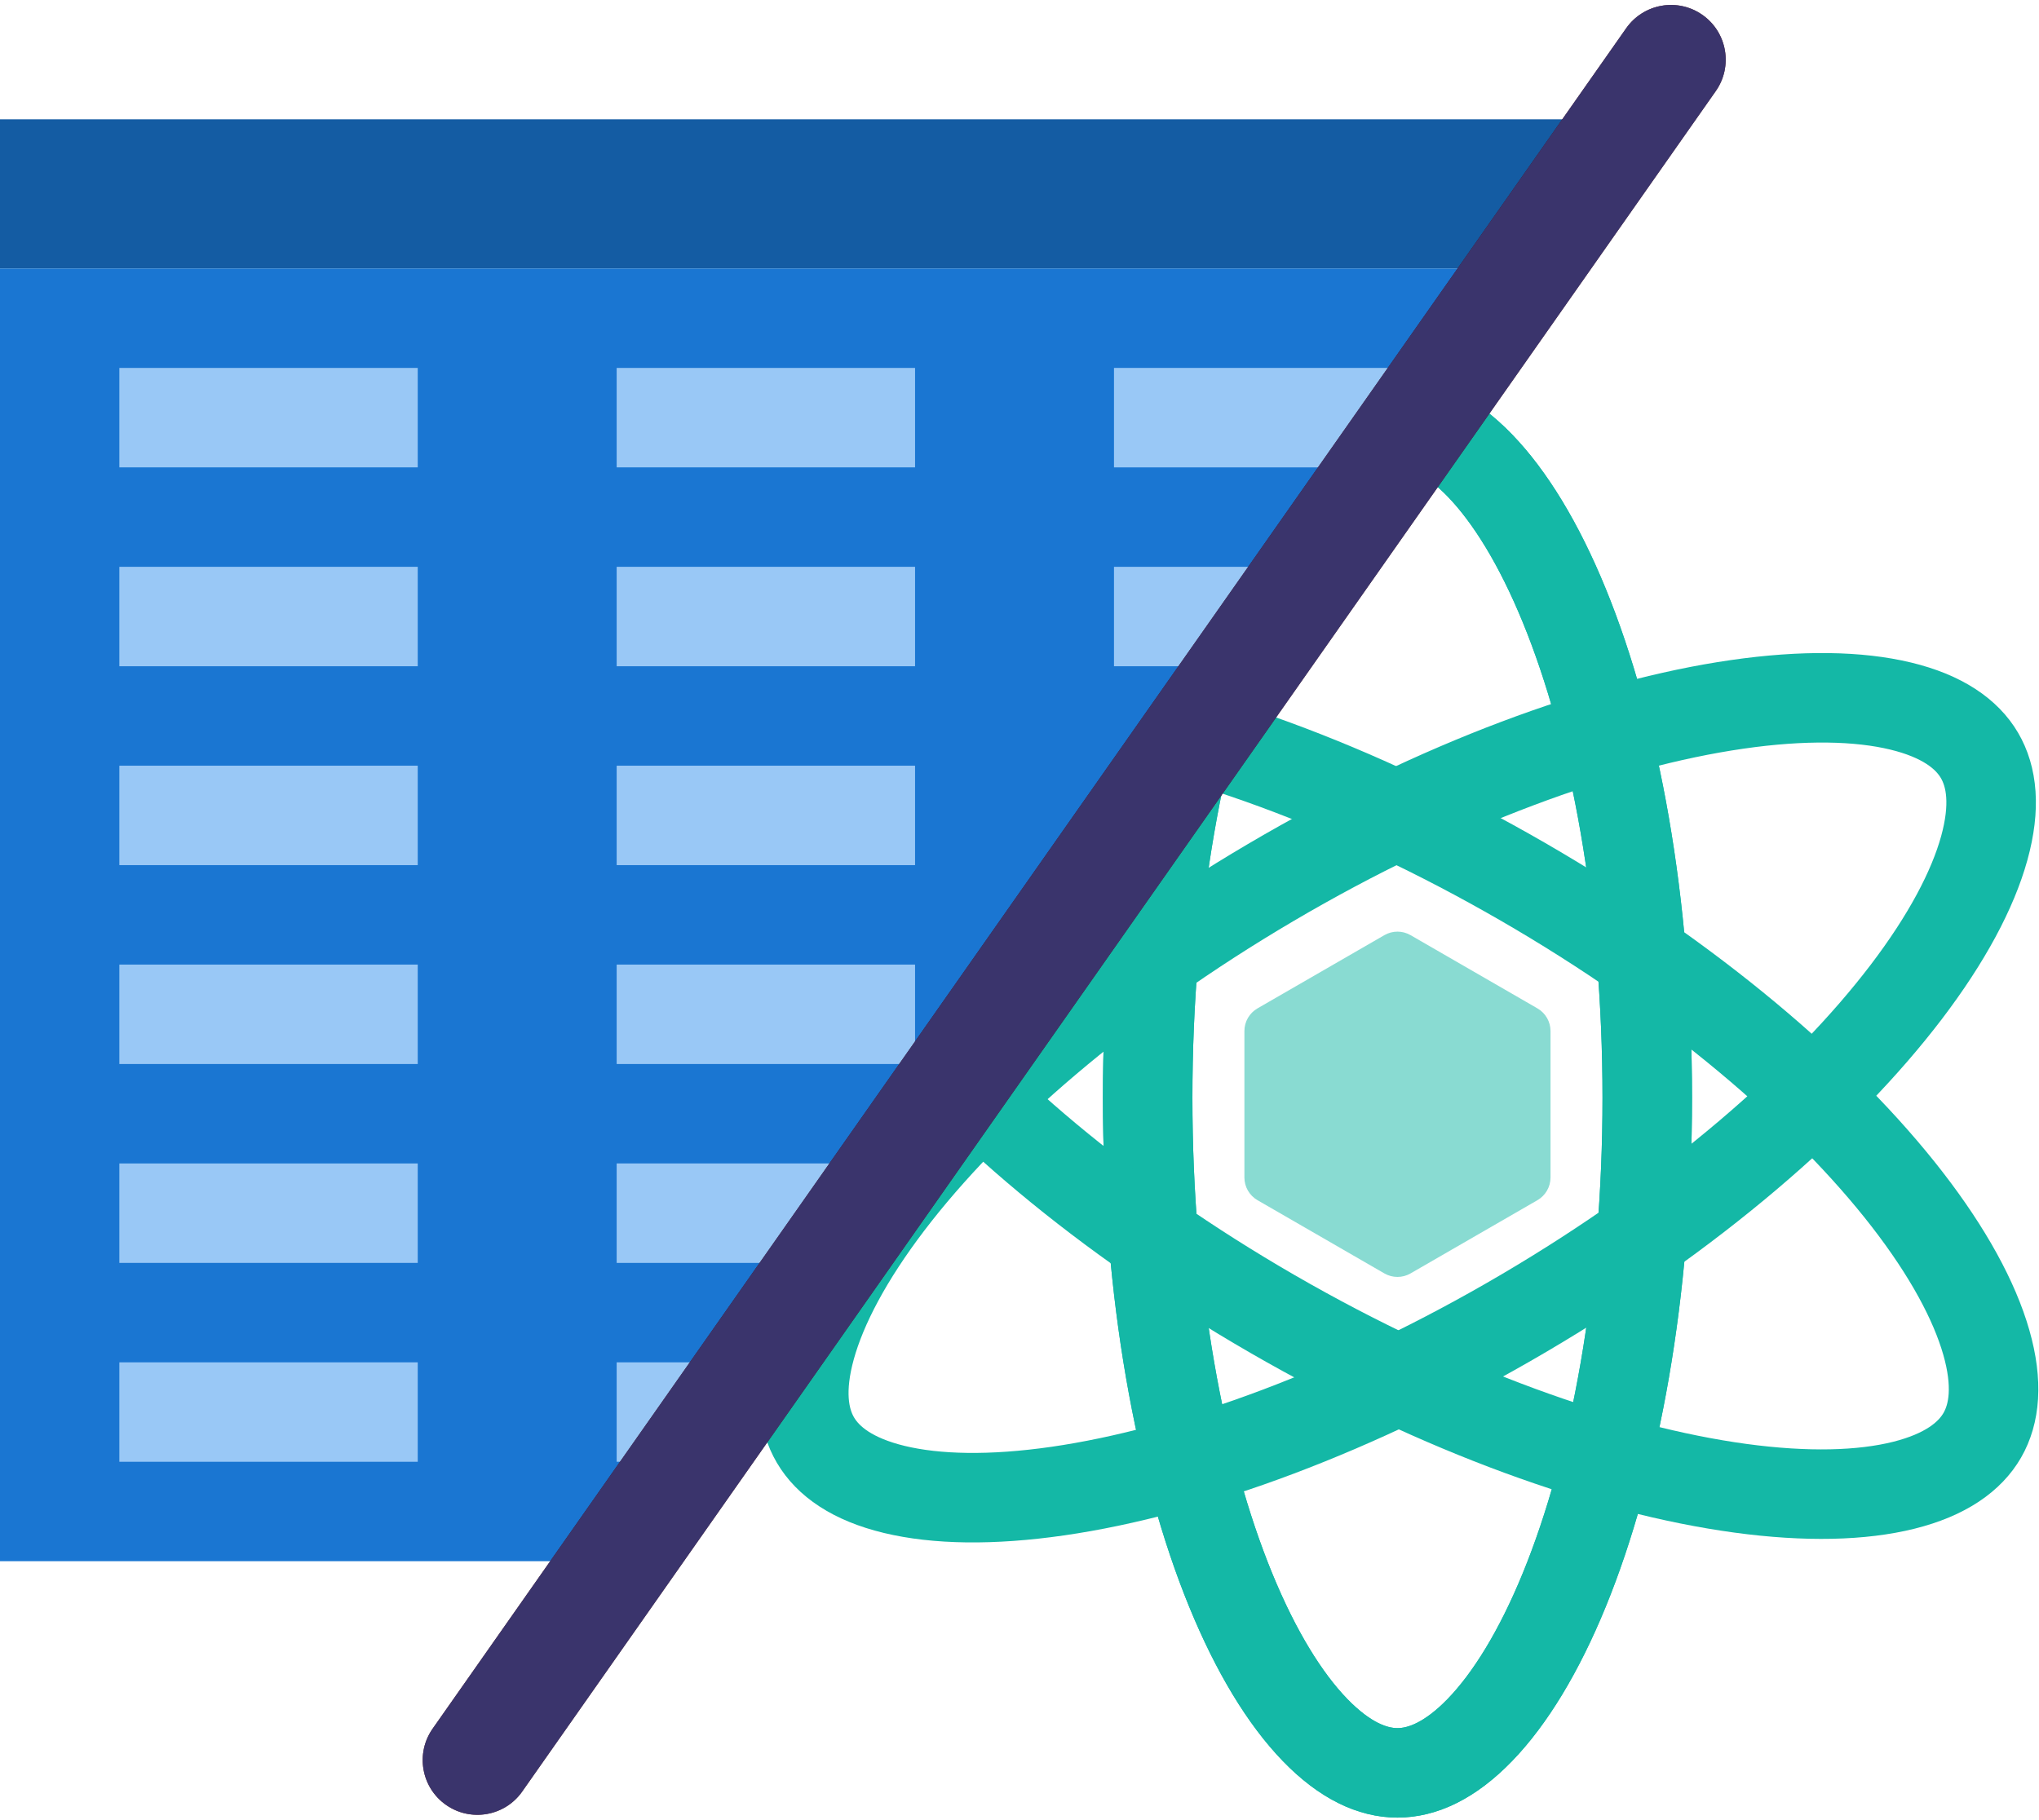
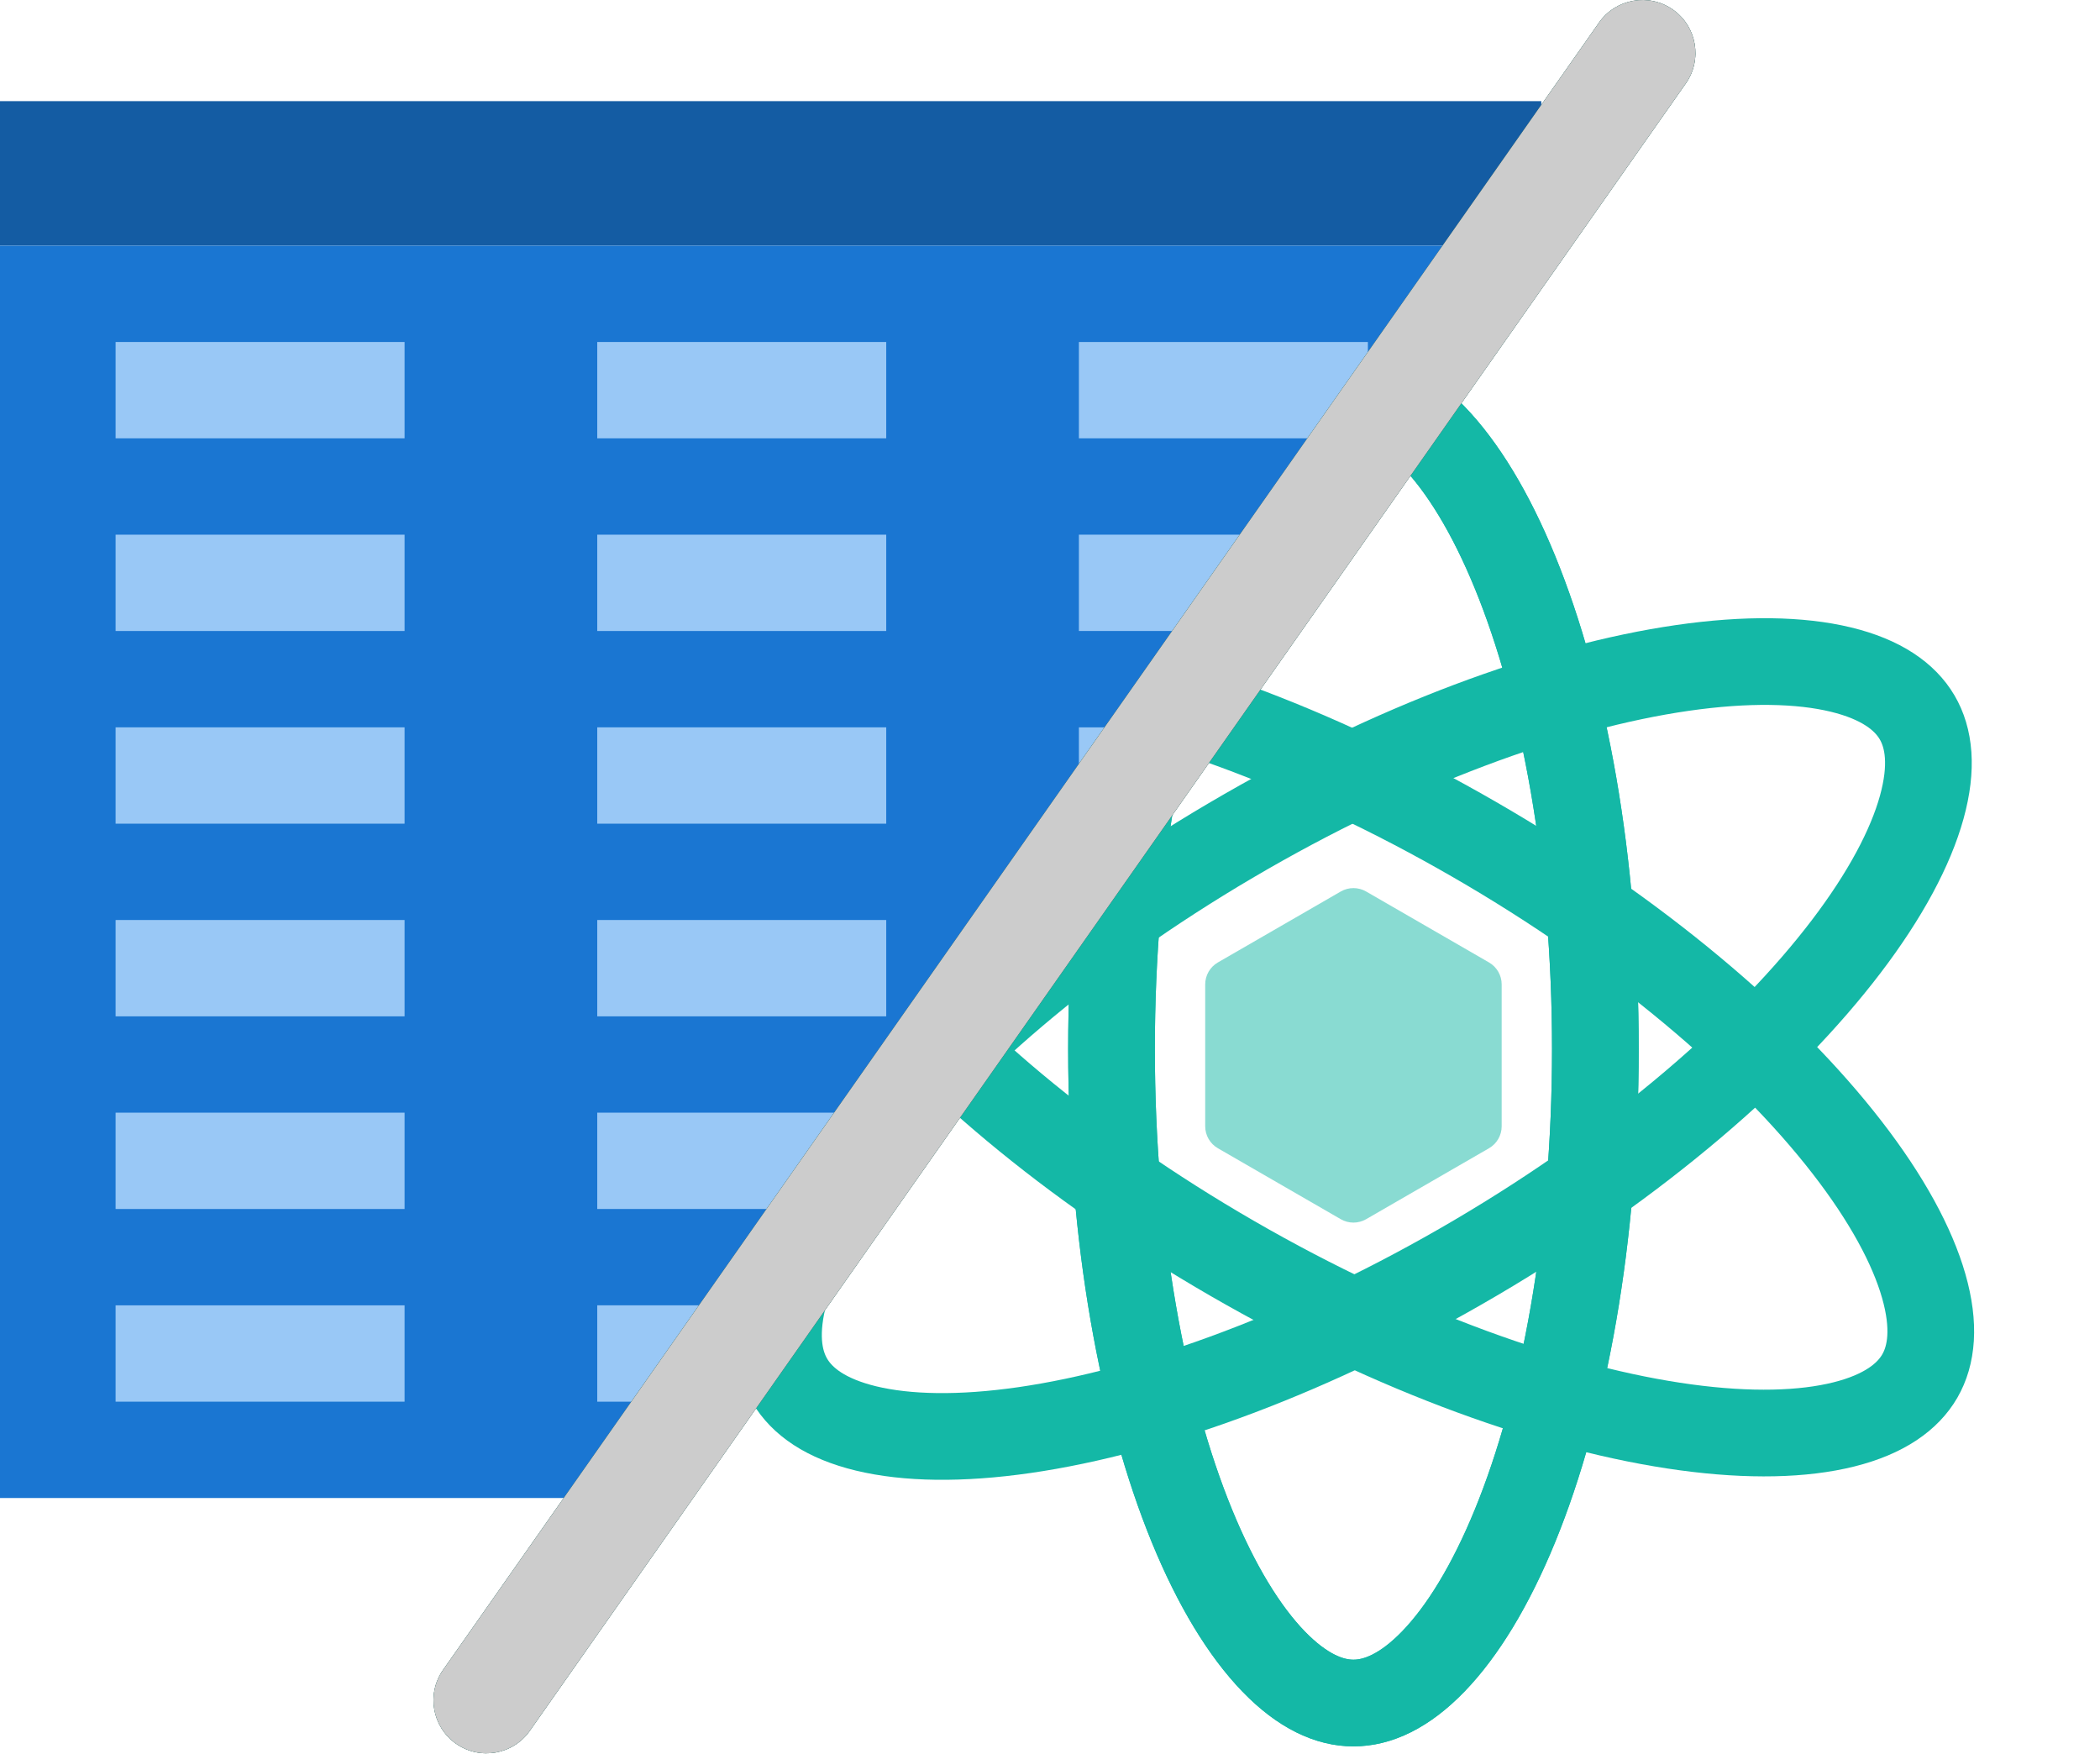
- <svg xmlns="http://www.w3.org/2000/svg" width="205" height="183" viewBox="0 0 205 183" fill="none">
-   <path d="M165.615 110.391C165.615 129.945 162.364 147.438 157.276 159.876C154.727 166.106 151.806 170.85 148.793 173.965C145.792 177.067 142.991 178.283 140.5 178.283C138.009 178.283 135.208 177.067 132.207 173.965C129.194 170.85 126.273 166.106 123.724 159.876C118.636 147.438 115.385 129.945 115.385 110.391C115.385 90.838 118.636 73.344 123.724 60.907C126.273 54.677 129.194 49.933 132.207 46.817C135.208 43.715 138.009 42.5 140.5 42.5C142.991 42.5 145.792 43.715 148.793 46.817C151.806 49.933 154.727 54.677 157.276 60.907C162.364 73.344 165.615 90.838 165.615 110.391Z" stroke="#14B8A6" stroke-width="9" />
-   <path d="M165.615 110.391C165.615 129.945 162.364 147.438 157.276 159.876C154.727 166.106 151.806 170.85 148.793 173.965C145.792 177.067 142.991 178.283 140.5 178.283C138.009 178.283 135.208 177.067 132.207 173.965C129.194 170.85 126.273 166.106 123.724 159.876C118.636 147.438 115.385 129.945 115.385 110.391C115.385 90.838 118.636 73.344 123.724 60.907C126.273 54.677 129.194 49.933 132.207 46.817C135.208 43.715 138.009 42.5 140.5 42.5C142.991 42.5 145.792 43.715 148.793 46.817C151.806 49.933 154.727 54.677 157.276 60.907C162.364 73.344 165.615 90.838 165.615 110.391Z" stroke="#14B8A6" stroke-width="9" />
-   <path d="M153.238 132.036C136.386 141.953 119.661 148.024 106.361 149.947C99.699 150.91 94.129 150.799 89.915 149.782C85.72 148.769 83.252 146.971 81.989 144.825C80.725 142.678 80.352 139.647 81.504 135.488C82.66 131.311 85.267 126.387 89.344 121.031C97.483 110.338 110.91 98.664 127.762 88.747C144.614 78.829 161.339 72.759 174.639 70.836C181.301 69.872 186.871 69.984 191.085 71.001C195.28 72.013 197.748 73.811 199.011 75.958C200.275 78.105 200.648 81.135 199.496 85.295C198.34 89.472 195.733 94.395 191.656 99.752C183.517 110.445 170.09 122.119 153.238 132.036Z" stroke="#14B8A6" stroke-width="9" />
-   <path d="M127.943 132.141C111.009 122.364 97.485 110.803 89.257 100.177C85.136 94.855 82.489 89.954 81.297 85.786C80.111 81.636 80.459 78.603 81.704 76.446C82.95 74.288 85.403 72.47 89.59 71.423C93.795 70.371 99.364 70.213 106.033 71.121C119.349 72.933 136.123 78.865 153.057 88.641C169.991 98.418 183.515 109.98 191.743 120.605C195.864 125.927 198.512 130.829 199.703 134.997C200.889 139.146 200.541 142.18 199.296 144.337C198.05 146.494 195.597 148.313 191.41 149.36C187.205 150.412 181.637 150.57 174.967 149.662C161.651 147.849 144.877 141.918 127.943 132.141Z" stroke="#14B8A6" stroke-width="9" />
-   <path d="M139.184 94.041C139.998 93.57 141.002 93.57 141.816 94.041L154.572 101.405C155.387 101.875 155.888 102.744 155.888 103.685V118.414C155.888 119.354 155.387 120.223 154.572 120.694L141.816 128.058C141.002 128.529 139.998 128.529 139.184 128.058L126.428 120.694C125.614 120.223 125.112 119.354 125.112 118.414V103.685C125.112 102.744 125.614 101.875 126.428 101.405L139.184 94.041Z" fill="#14B8A6" fill-opacity="0.5" />
-   <path d="M0 12H160V20L155 27H0V12Z" fill="#145CA3" />
-   <path d="M0 27H155L64 157H0V27Z" fill="#1A76D2" />
-   <rect x="12" y="37" width="30" height="10" fill="#99C8F6" />
-   <rect x="12" y="57" width="30" height="10" fill="#99C8F6" />
-   <rect x="12" y="77" width="30" height="10" fill="#99C8F6" />
-   <rect x="12" y="97" width="30" height="10" fill="#99C8F6" />
-   <rect x="12" y="117" width="30" height="10" fill="#99C8F6" />
-   <rect x="12" y="137" width="30" height="10" fill="#99C8F6" />
-   <rect x="62" y="37" width="30" height="10" fill="#99C8F6" />
-   <rect x="62" y="57" width="30" height="10" fill="#99C8F6" />
-   <rect x="62" y="77" width="30" height="10" fill="#99C8F6" />
-   <rect x="62" y="97" width="30" height="10" fill="#99C8F6" />
-   <path fill-rule="evenodd" clip-rule="evenodd" d="M92 117L85 127H62V117H92Z" fill="#99C8F6" />
-   <path fill-rule="evenodd" clip-rule="evenodd" d="M78 137L71 147H62V137H78Z" fill="#99C8F6" />
-   <path fill-rule="evenodd" clip-rule="evenodd" d="M142 45.571L141 47H112V37H142V45.571Z" fill="#99C8F6" />
-   <path fill-rule="evenodd" clip-rule="evenodd" d="M134 57L127 67H112V57H134Z" fill="#99C8F6" />
-   <path fill-rule="evenodd" clip-rule="evenodd" d="M120 77L113 87H112V77H120Z" fill="#99C8F6" />
-   <path fill-rule="evenodd" clip-rule="evenodd" d="M171.159 1.498C173.646 3.243 174.247 6.673 172.502 9.159L52.502 180.159C50.757 182.646 47.327 183.247 44.841 181.502C42.354 179.757 41.753 176.327 43.498 173.841L163.498 2.841C165.243 0.354 168.673 -0.247 171.159 1.498Z" fill="black" />
-   <path fill-rule="evenodd" clip-rule="evenodd" d="M171.159 1.498C173.646 3.243 174.247 6.673 172.502 9.159L52.502 180.159C50.757 182.646 47.327 183.247 44.841 181.502C42.354 179.757 41.753 176.327 43.498 173.841L163.498 2.841C165.243 0.354 168.673 -0.247 171.159 1.498Z" fill="#EB000C" fill-opacity="0.5" />
-   <path fill-rule="evenodd" clip-rule="evenodd" d="M171.159 1.498C173.646 3.243 174.247 6.673 172.502 9.159L52.502 180.159C50.757 182.646 47.327 183.247 44.841 181.502C42.354 179.757 41.753 176.327 43.498 173.841L163.498 2.841C165.243 0.354 168.673 -0.247 171.159 1.498Z" fill="#0069D2" fill-opacity="0.5" />
+ <svg xmlns="http://www.w3.org/2000/svg" width="218" height="182" viewBox="0 0 218 182" fill="none">
+   <path d="M165.615 108.892C165.615 128.445 162.364 145.939 157.276 158.376C154.727 164.606 151.806 169.35 148.793 172.466C145.792 175.568 142.991 176.783 140.5 176.783C138.009 176.783 135.208 175.568 132.207 172.466C129.194 169.35 126.273 164.606 123.724 158.376C118.636 145.939 115.385 128.445 115.385 108.892C115.385 89.338 118.636 71.845 123.724 59.407C126.273 53.177 129.194 48.433 132.207 45.318C135.208 42.216 138.009 41.001 140.5 41.001C142.991 41.001 145.792 42.216 148.793 45.318C151.806 48.433 154.727 53.177 157.276 59.407C162.364 71.845 165.615 89.338 165.615 108.892Z" stroke="#14B8A6" stroke-width="9" />
+   <path d="M165.615 108.892C165.615 128.445 162.364 145.939 157.276 158.376C154.727 164.606 151.806 169.35 148.793 172.466C145.792 175.568 142.991 176.783 140.5 176.783C138.009 176.783 135.208 175.568 132.207 172.466C129.194 169.35 126.273 164.606 123.724 158.376C118.636 145.939 115.385 128.445 115.385 108.892C115.385 89.338 118.636 71.845 123.724 59.407C126.273 53.177 129.194 48.433 132.207 45.318C135.208 42.216 138.009 41.001 140.5 41.001C142.991 41.001 145.792 42.216 148.793 45.318C151.806 48.433 154.727 53.177 157.276 59.407C162.364 71.845 165.615 89.338 165.615 108.892Z" stroke="#14B8A6" stroke-width="9" />
+   <path d="M153.238 130.537C136.386 140.454 119.661 146.525 106.361 148.448C99.699 149.411 94.129 149.299 89.915 148.283C85.72 147.27 83.252 145.472 81.989 143.325C80.725 141.178 80.352 138.148 81.504 133.988C82.66 129.811 85.267 124.888 89.344 119.532C97.483 108.838 110.91 97.164 127.762 87.247C144.614 77.33 161.339 71.259 174.639 69.336C181.301 68.373 186.871 68.484 191.085 69.501C195.28 70.514 197.748 72.312 199.011 74.459C200.275 76.605 200.648 79.636 199.496 83.795C198.34 87.972 195.733 92.896 191.656 98.252C183.517 108.946 170.09 120.619 153.238 130.537Z" stroke="#14B8A6" stroke-width="9" />
+   <path d="M127.943 130.642C111.009 120.865 97.485 109.303 89.257 98.678C85.136 93.356 82.489 88.454 81.297 84.287C80.111 80.137 80.459 77.103 81.704 74.946C82.95 72.789 85.403 70.971 89.59 69.923C93.795 68.871 99.364 68.713 106.033 69.621C119.349 71.434 136.123 77.365 153.057 87.142C169.991 96.919 183.515 108.48 191.743 119.106C195.864 124.428 198.512 129.33 199.703 133.497C200.889 137.647 200.541 140.68 199.296 142.837C198.05 144.995 195.597 146.813 191.41 147.861C187.205 148.912 181.637 149.07 174.967 148.162C161.651 146.35 144.877 140.419 127.943 130.642Z" stroke="#14B8A6" stroke-width="9" />
+   <path d="M139.184 92.541C139.998 92.071 141.002 92.071 141.816 92.541L154.572 99.906C155.386 100.376 155.888 101.245 155.888 102.185V116.915C155.888 117.855 155.386 118.724 154.572 119.194L141.816 126.559C141.002 127.029 139.998 127.029 139.184 126.559L126.428 119.194C125.613 118.724 125.112 117.855 125.112 116.915V102.185C125.112 101.245 125.613 100.376 126.428 99.906L139.184 92.541Z" fill="#14B8A6" fill-opacity="0.5" />
+   <path d="M0 10.501H160V18.5L155 25.5H0V10.501Z" fill="#145CA3" />
+   <path d="M0 25.5H155L64 155.5H0V25.5Z" fill="#1A76D2" />
+   <rect x="12" y="35.501" width="30" height="10" fill="#99C8F6" />
+   <rect x="12" y="55.501" width="30" height="10" fill="#99C8F6" />
+   <rect x="12" y="75.501" width="30" height="10" fill="#99C8F6" />
+   <rect x="12" y="95.501" width="30" height="10" fill="#99C8F6" />
+   <rect x="12" y="115.5" width="30" height="10" fill="#99C8F6" />
+   <rect x="12" y="135.5" width="30" height="10" fill="#99C8F6" />
+   <rect x="62" y="35.501" width="30" height="10" fill="#99C8F6" />
+   <rect x="62" y="55.501" width="30" height="10" fill="#99C8F6" />
+   <rect x="62" y="75.501" width="30" height="10" fill="#99C8F6" />
+   <rect x="62" y="95.501" width="30" height="10" fill="#99C8F6" />
+   <path fill-rule="evenodd" clip-rule="evenodd" d="M92 115.5L85 125.5H62V115.5H92Z" fill="#99C8F6" />
+   <path fill-rule="evenodd" clip-rule="evenodd" d="M78 135.5L71 145.5H62V135.5H78Z" fill="#99C8F6" />
+   <path fill-rule="evenodd" clip-rule="evenodd" d="M142 44.072L141 45.501H112V35.501H142V44.072Z" fill="#99C8F6" />
+   <path fill-rule="evenodd" clip-rule="evenodd" d="M134 55.501L127 65.501H112V55.501H134Z" fill="#99C8F6" />
+   <path fill-rule="evenodd" clip-rule="evenodd" d="M120 75.501L113 85.501H112V75.501H120Z" fill="#99C8F6" />
+   <path fill-rule="evenodd" clip-rule="evenodd" d="M173.66 0.998C176.146 2.743 176.747 6.173 175.003 8.66L55.002 179.66C53.258 182.146 49.828 182.747 47.341 181.003C44.855 179.258 44.254 175.828 45.998 173.341L165.998 2.341C167.743 -0.145 171.173 -0.746 173.66 0.998Z" fill="black" />
+   <path fill-rule="evenodd" clip-rule="evenodd" d="M173.66 0.998C176.146 2.743 176.747 6.173 175.003 8.66L55.002 179.66C53.258 182.146 49.828 182.747 47.341 181.003C44.855 179.258 44.254 175.828 45.998 173.341L165.998 2.341C167.743 -0.145 171.173 -0.746 173.66 0.998Z" fill="#14B8A6" fill-opacity="0.5" />
+   <path fill-rule="evenodd" clip-rule="evenodd" d="M173.66 0.998C176.146 2.743 176.747 6.173 175.003 8.66L55.002 179.66C53.258 182.146 49.828 182.747 47.341 181.003C44.855 179.258 44.254 175.828 45.998 173.341L165.998 2.341C167.743 -0.145 171.173 -0.746 173.66 0.998Z" fill="#CCCCCC" />
</svg>
